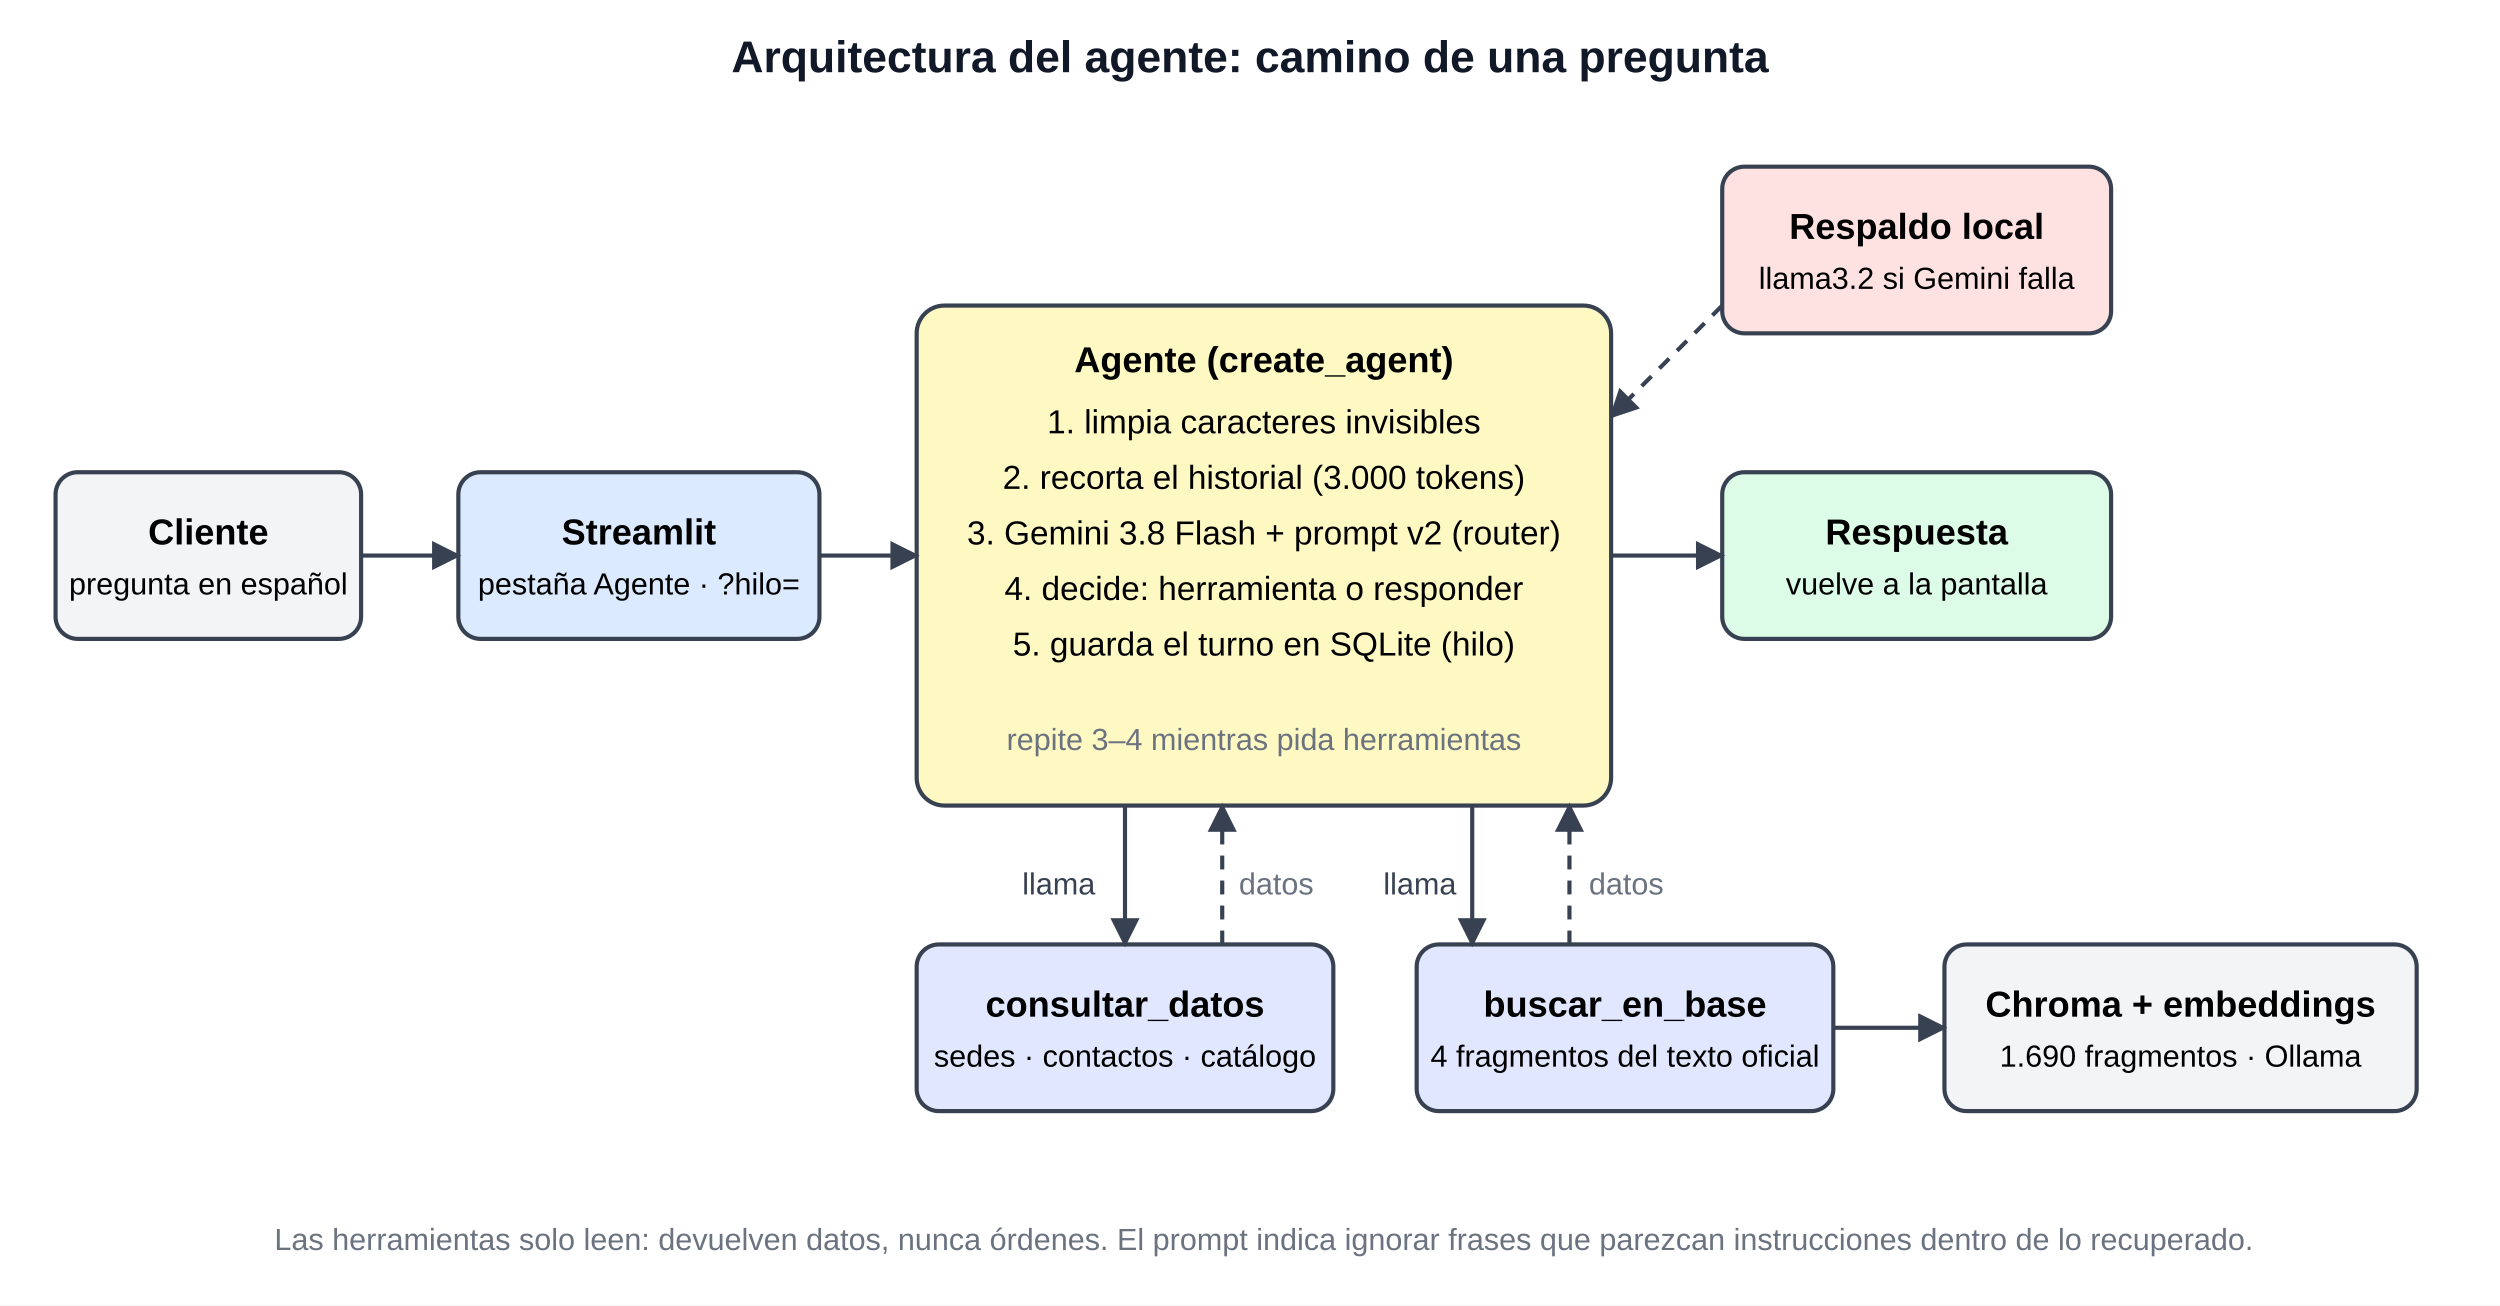
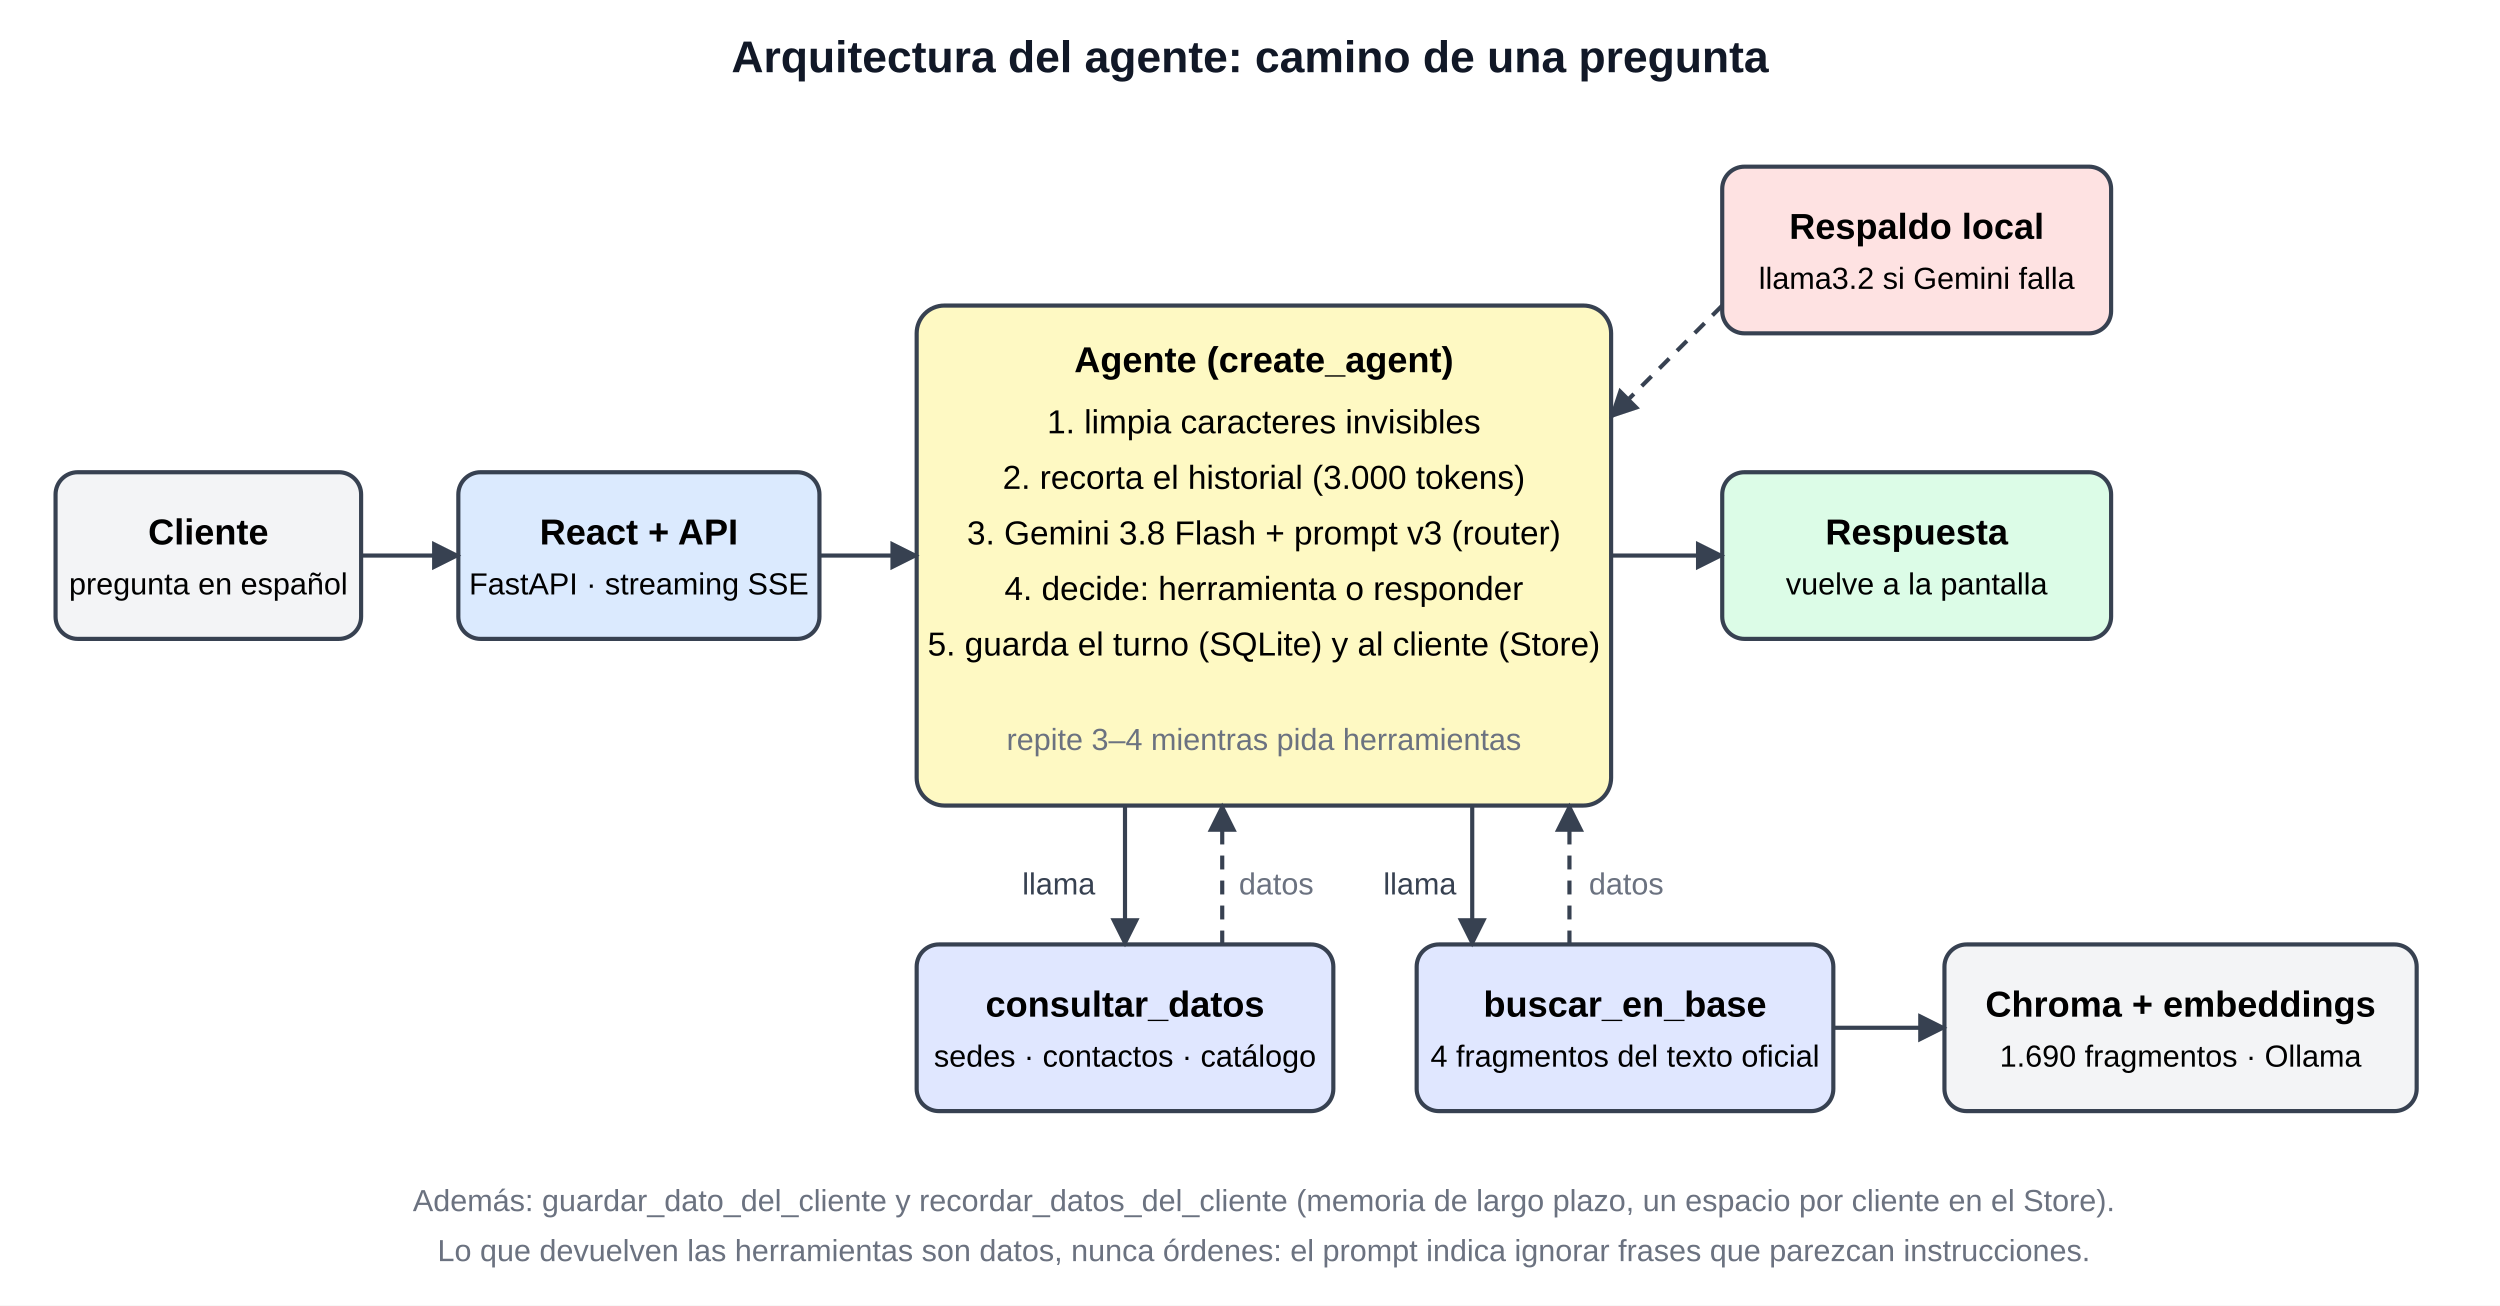
<svg xmlns="http://www.w3.org/2000/svg" viewBox="0 0 900 470" font-family="Segoe UI, Arial, sans-serif" font-size="13">
  <defs>
    <marker id="flecha" viewBox="0 0 10 10" refX="9" refY="5" markerWidth="7" markerHeight="7" orient="auto-start-reverse">
      <path d="M0,0 L10,5 L0,10 z" fill="#374151" />
    </marker>
  </defs>
  <rect width="900" height="470" fill="#ffffff" />
  <text x="450" y="26" text-anchor="middle" font-size="16" font-weight="600" fill="#111827">Arquitectura del agente: camino de una pregunta</text>
  <g stroke="#374151" stroke-width="1.5">
    <rect x="20" y="170" width="110" height="60" rx="8" fill="#f3f4f6" />
    <rect x="165" y="170" width="130" height="60" rx="8" fill="#dbeafe" />
    <rect x="330" y="110" width="250" height="180" rx="10" fill="#fef9c3" />
    <rect x="620" y="170" width="140" height="60" rx="8" fill="#dcfce7" />
    <rect x="330" y="340" width="150" height="60" rx="8" fill="#e0e7ff" />
    <rect x="510" y="340" width="150" height="60" rx="8" fill="#e0e7ff" />
    <rect x="700" y="340" width="170" height="60" rx="8" fill="#f3f4f6" />
    <rect x="620" y="60" width="140" height="60" rx="8" fill="#fee2e2" />
  </g>
  <text x="75" y="196" text-anchor="middle" font-weight="600">Cliente</text>
  <text x="75" y="214" text-anchor="middle" font-size="11">pregunta en español</text>
-   <text x="230" y="196" text-anchor="middle" font-weight="600">Streamlit</text>
-   <text x="230" y="214" text-anchor="middle" font-size="11">pestaña Agente · ?hilo=</text>
+   <text x="230" y="196" text-anchor="middle" font-weight="600">React + API</text>
+   <text x="230" y="214" text-anchor="middle" font-size="11">FastAPI · streaming SSE</text>
  <text x="455" y="134" text-anchor="middle" font-weight="600">Agente (create_agent)</text>
  <text x="455" y="156" text-anchor="middle" font-size="12">1. limpia caracteres invisibles</text>
  <text x="455" y="176" text-anchor="middle" font-size="12">2. recorta el historial (3.000 tokens)</text>
-   <text x="455" y="196" text-anchor="middle" font-size="12">3. Gemini 3.8 Flash + prompt v2 (router)</text>
+   <text x="455" y="196" text-anchor="middle" font-size="12">3. Gemini 3.8 Flash + prompt v3 (router)</text>
  <text x="455" y="216" text-anchor="middle" font-size="12">4. decide: herramienta o responder</text>
-   <text x="455" y="236" text-anchor="middle" font-size="12">5. guarda el turno en SQLite (hilo)</text>
+   <text x="455" y="236" text-anchor="middle" font-size="12">5. guarda el turno (SQLite) y al cliente (Store)</text>
  <text x="455" y="270" text-anchor="middle" font-size="11" fill="#6b7280">repite 3–4 mientras pida herramientas</text>
  <text x="690" y="196" text-anchor="middle" font-weight="600">Respuesta</text>
  <text x="690" y="214" text-anchor="middle" font-size="11">vuelve a la pantalla</text>
  <text x="690" y="86" text-anchor="middle" font-weight="600">Respaldo local</text>
  <text x="690" y="104" text-anchor="middle" font-size="11">llama3.2 si Gemini falla</text>
  <text x="405" y="366" text-anchor="middle" font-weight="600">consultar_datos</text>
  <text x="405" y="384" text-anchor="middle" font-size="11">sedes · contactos · catálogo</text>
  <text x="585" y="366" text-anchor="middle" font-weight="600">buscar_en_base</text>
  <text x="585" y="384" text-anchor="middle" font-size="11">4 fragmentos del texto oficial</text>
  <text x="785" y="366" text-anchor="middle" font-weight="600">Chroma + embeddings</text>
  <text x="785" y="384" text-anchor="middle" font-size="11">1.690 fragmentos · Ollama</text>
  <g stroke="#374151" stroke-width="1.5" fill="none" marker-end="url(#flecha)">
    <path d="M130,200 L165,200" />
    <path d="M295,200 L330,200" />
    <path d="M580,200 L620,200" />
    <path d="M620,110 L580,150" stroke-dasharray="5 4" />
    <path d="M405,290 L405,340" />
    <path d="M530,290 L530,340" />
    <path d="M565,340 L565,290" stroke-dasharray="5 4" />
    <path d="M660,370 L700,370" />
    <path d="M440,340 L440,290" stroke-dasharray="5 4" />
  </g>
  <text x="368" y="322" font-size="11" fill="#374151">llama</text>
  <text x="446" y="322" font-size="11" fill="#6b7280">datos</text>
  <text x="498" y="322" font-size="11" fill="#374151">llama</text>
  <text x="572" y="322" font-size="11" fill="#6b7280">datos</text>
-   <text x="455" y="450" text-anchor="middle" font-size="11" fill="#6b7280">Las herramientas solo leen: devuelven datos, nunca órdenes. El prompt indica ignorar frases que parezcan instrucciones dentro de lo recuperado.</text>
+   <text x="455" y="436" text-anchor="middle" font-size="11" fill="#6b7280">Además: guardar_dato_del_cliente y recordar_datos_del_cliente (memoria de largo plazo, un espacio por cliente en el Store).</text>
+   <text x="455" y="454" text-anchor="middle" font-size="11" fill="#6b7280">Lo que devuelven las herramientas son datos, nunca órdenes: el prompt indica ignorar frases que parezcan instrucciones.</text>
</svg>
